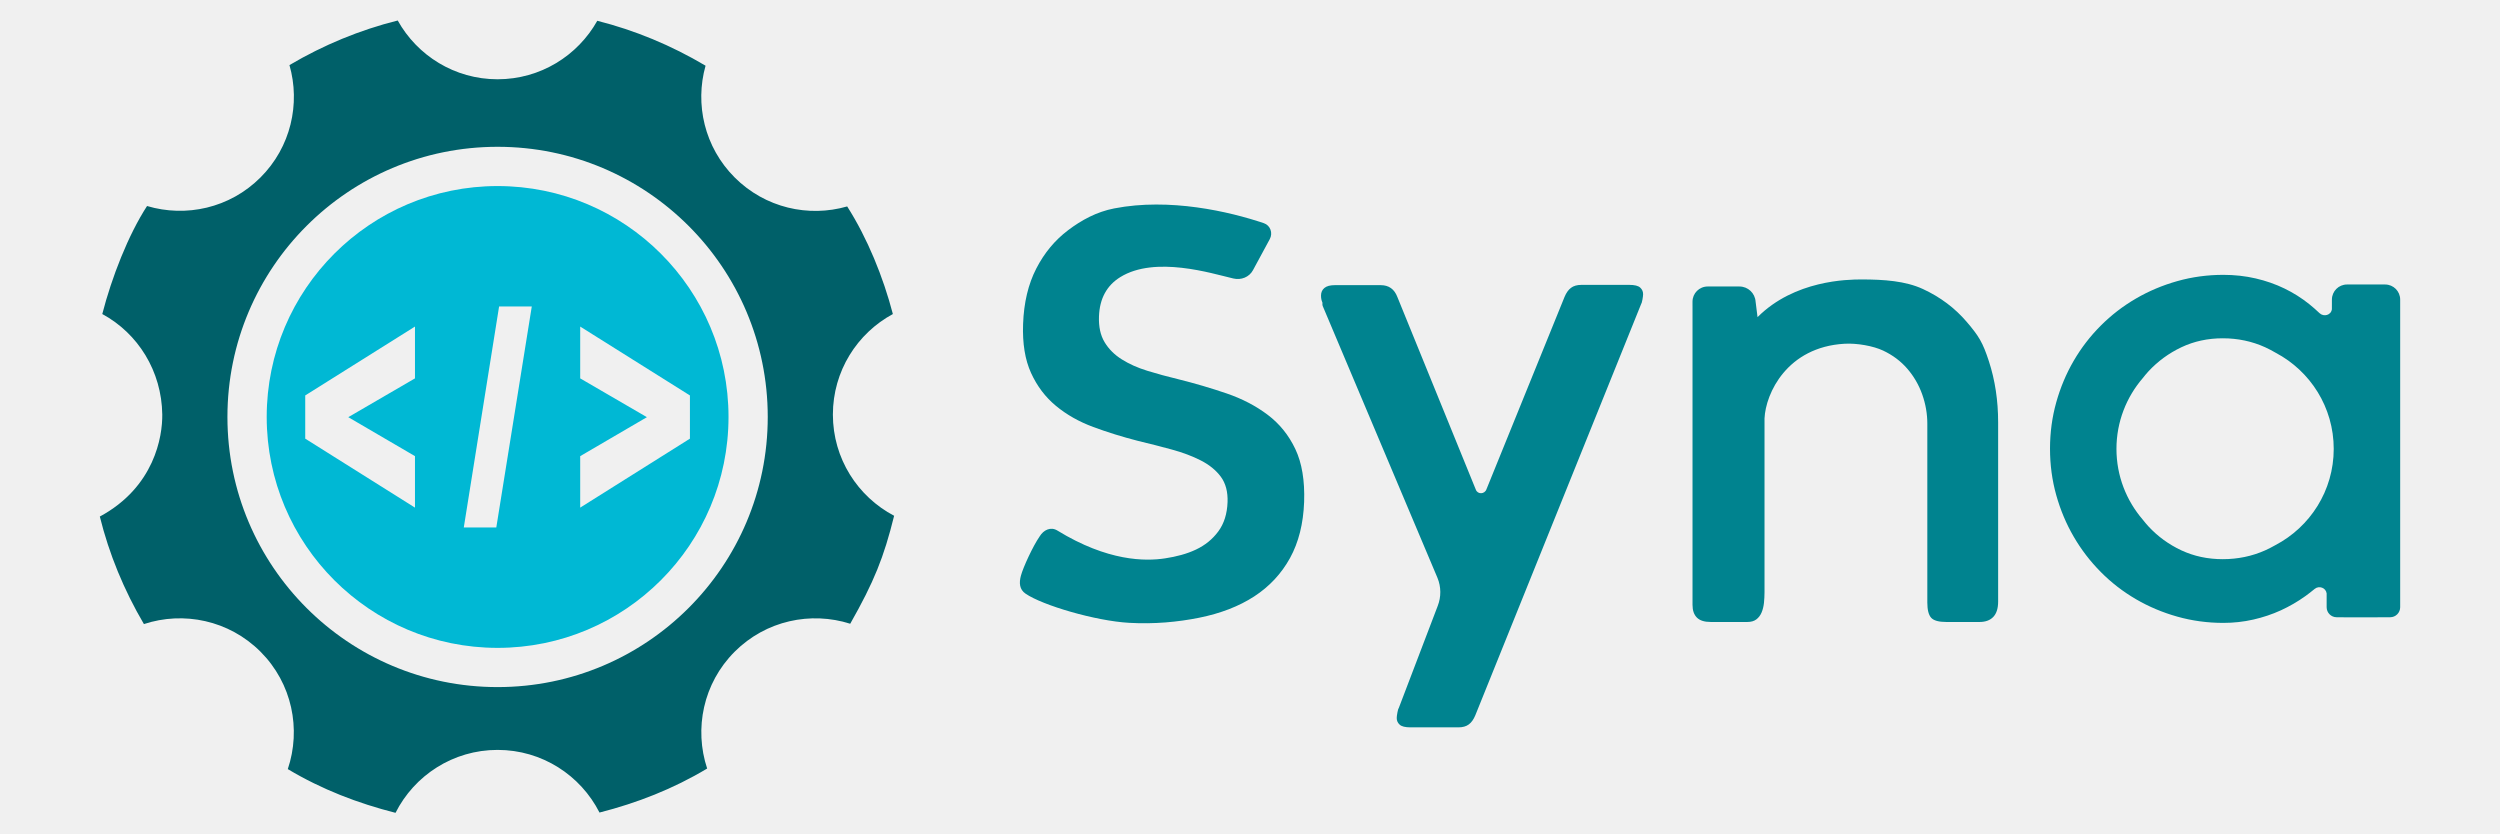
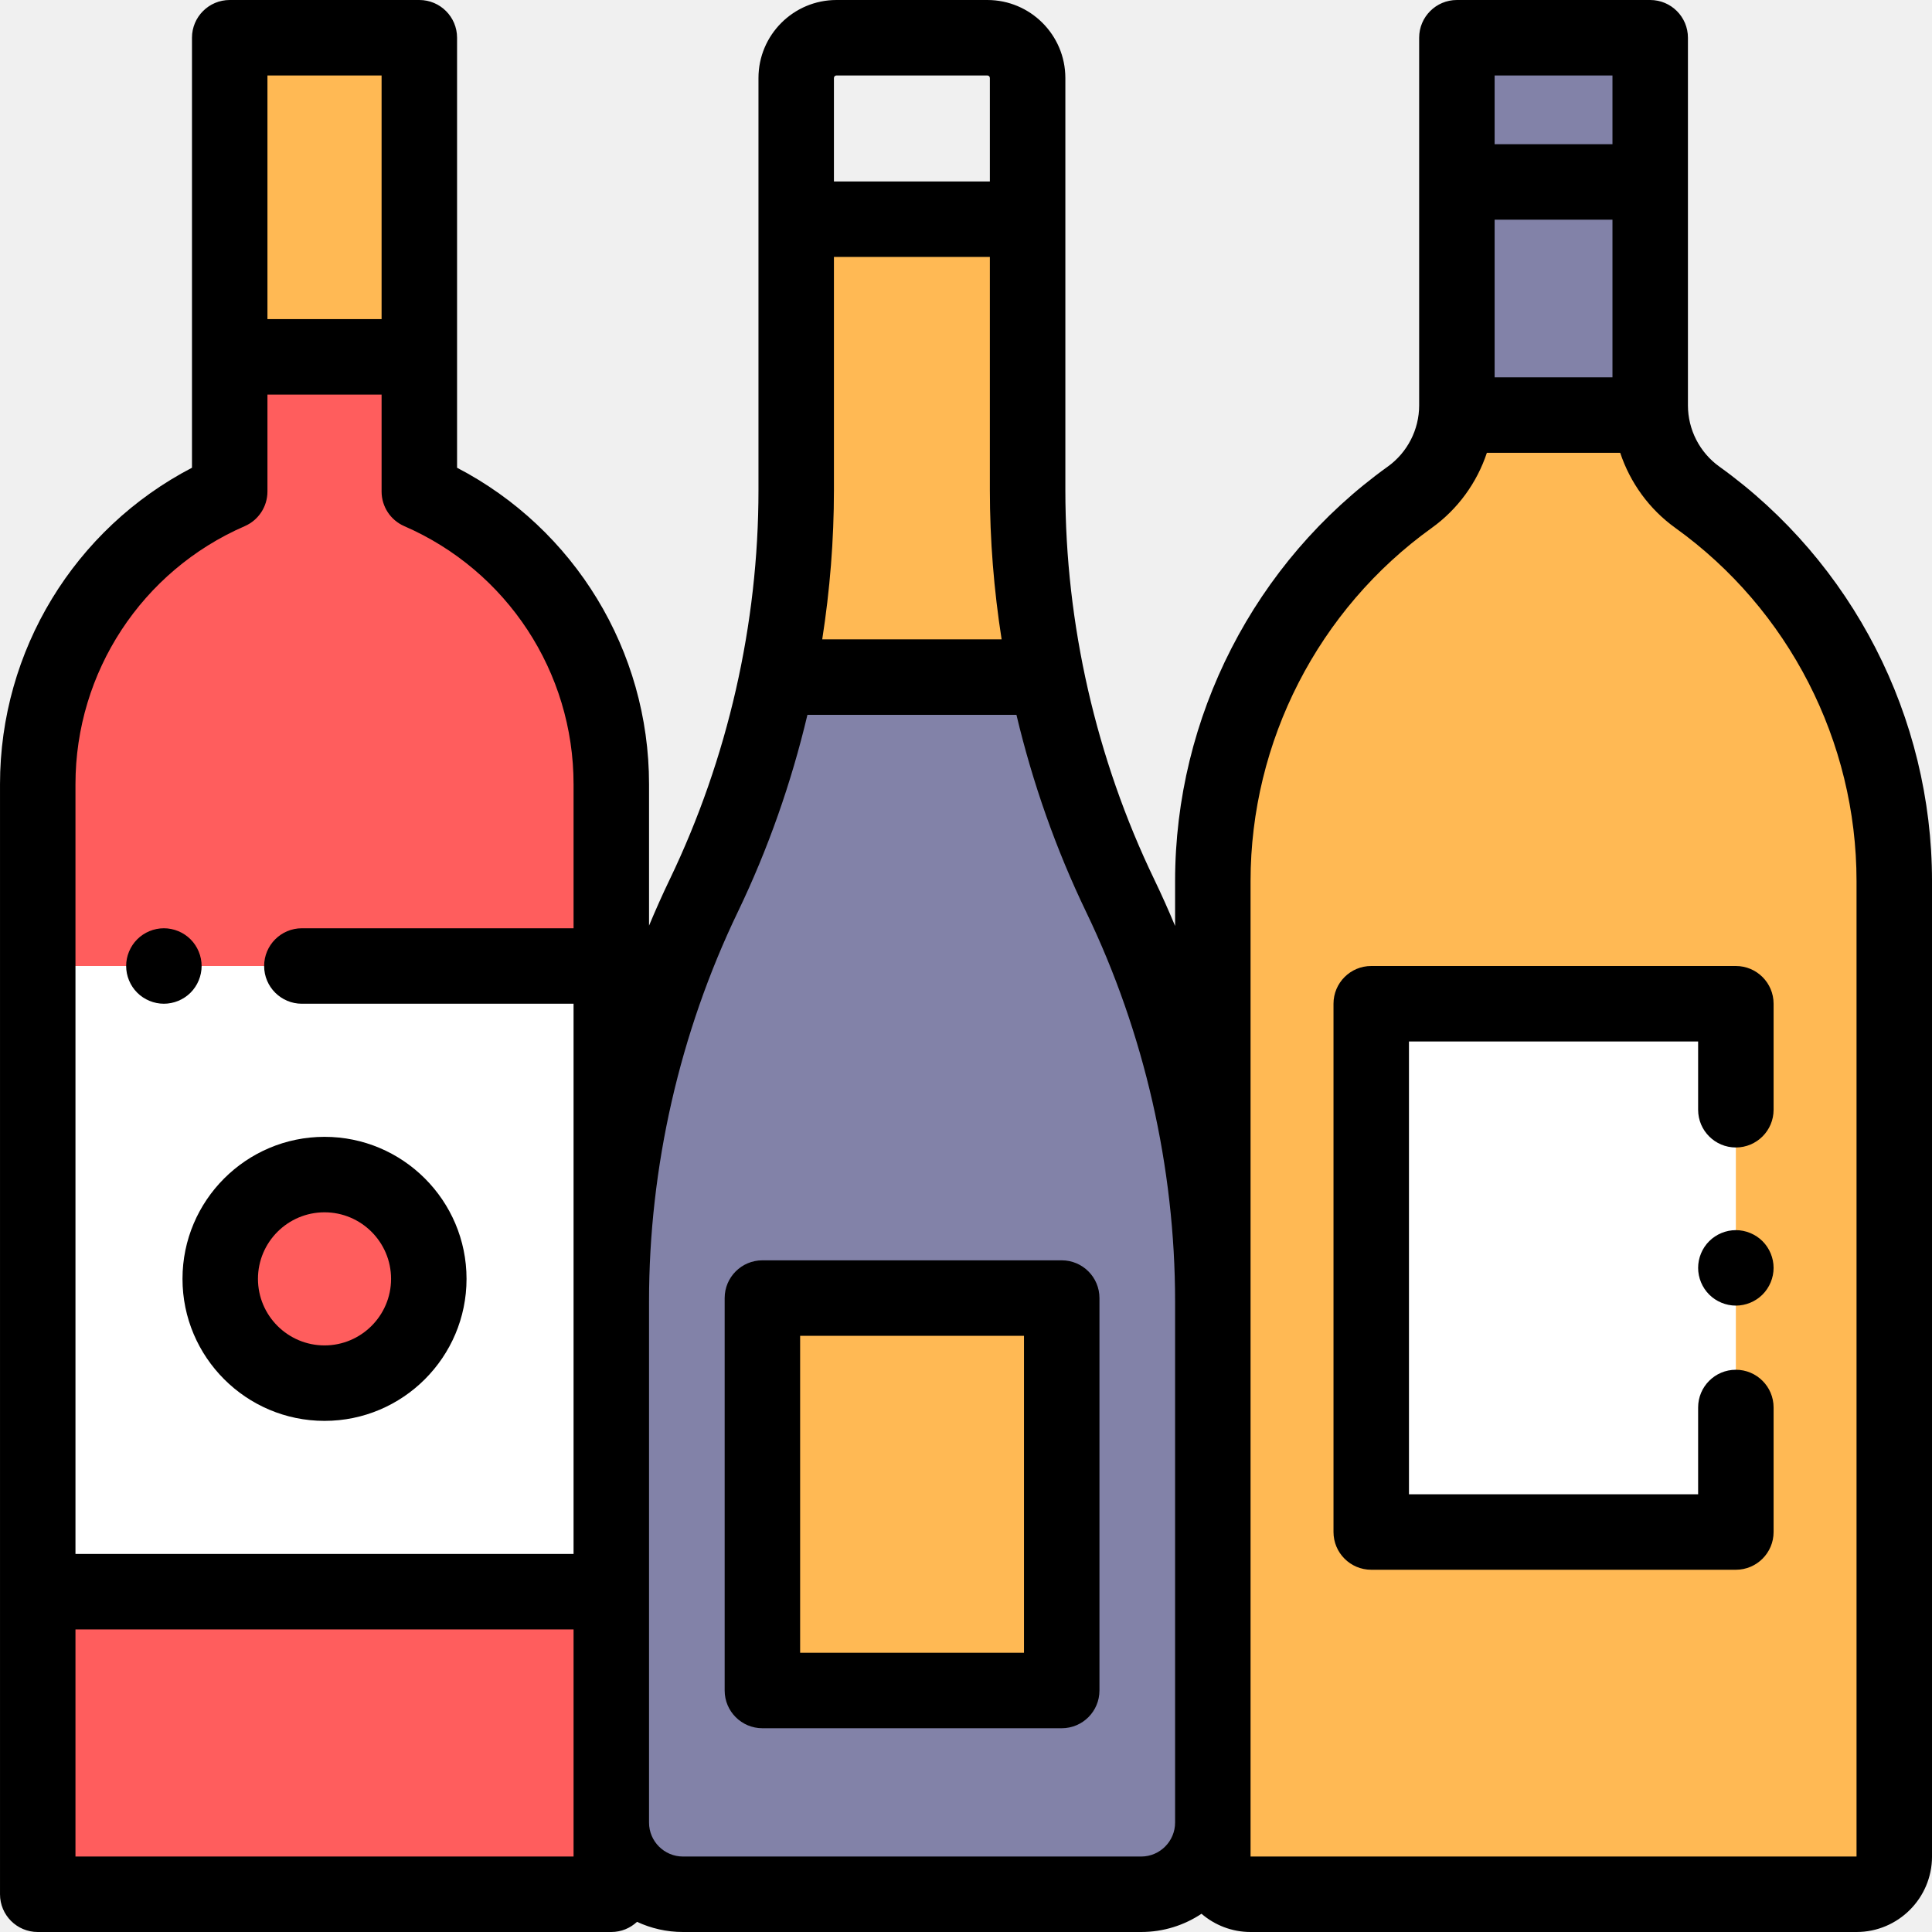
- <svg xmlns="http://www.w3.org/2000/svg" xml:space="preserve" enable-background="new 0 0 300 100" viewBox="0 0 300 100" height="100px" width="300px" y="0px" x="0px" id="Layer_1" version="1.1">
-   <defs id="defs23" />
-   <g transform="matrix(1.293572,0,0,1.293572,-44.03706,-14.67988)" id="g18">
-     <g id="g6">
-       <path style="fill:#006069" id="path2" d="m 111.307,49.808 c 0,-4.031 2.251,-7.537 5.564,-9.327 -0.896,-3.438 -2.358,-7.034 -4.238,-9.983 -3.587,1.035 -7.61,0.14 -10.435,-2.686 -2.809,-2.808 -3.707,-6.8 -2.703,-10.369 -3.177,-1.886 -6.558,-3.288 -10.044,-4.166 -1.815,3.235 -5.276,5.425 -9.249,5.425 -3.986,0 -7.455,-2.202 -9.263,-5.452 -3.497,0.874 -6.871,2.262 -10.044,4.136 1.028,3.583 0.135,7.604 -2.688,10.426 -2.85,2.85 -6.914,3.724 -10.523,2.648 -1.75,2.697 -3.275,6.615 -4.153,10.02 3.313,1.792 5.514,5.297 5.565,9.327 0.026,2.021 -0.715,6.72 -5.793,9.46 0.861,3.476 2.236,6.818 4.09,9.974 3.677,-1.211 7.887,-0.364 10.815,2.562 2.945,2.946 3.782,7.194 2.532,10.892 3.17,1.896 6.512,3.173 9.994,4.057 1.744,-3.462 5.328,-5.838 9.468,-5.838 4.129,0 7.705,2.364 9.454,5.812 3.487,-0.89 6.825,-2.188 9.987,-4.084 -1.221,-3.685 -0.378,-7.906 2.553,-10.838 2.901,-2.899 7.063,-3.759 10.719,-2.593 2.207,-3.89 3.117,-6.15 4.073,-10.016 -3.376,-1.774 -5.681,-5.31 -5.681,-9.387 z M 80.203,75.087 c -13.842,0 -25.062,-11.219 -25.062,-25.059 0,-13.843 11.22,-25.062 25.062,-25.062 13.841,0 25.061,11.218 25.061,25.062 0,13.84 -11.22,25.059 -25.061,25.059 z" />
-       <path style="fill:#00b8d4" id="path4" d="m 80.203,28.608 v 0 c -11.831,0 -21.419,9.59 -21.419,21.42 0,11.831 9.588,21.421 21.418,21.421 11.828,0 21.42,-9.589 21.423,-21.419 0,-10e-4 0,-10e-4 0,-10e-4 0,-11.831 -9.593,-21.421 -21.422,-21.421 z m -7.664,17.841 -6.188,3.599 6.188,3.615 v 4.776 L 62.358,52.04 v -4.008 l 10.181,-6.39 z m 7.544,13.831 h -3.016 l 3.276,-20.505 h 3.032 z m 17.962,-8.24 -10.179,6.399 v -4.776 l 6.188,-3.615 -6.188,-3.599 v -4.806 l 10.179,6.39 z" />
-     </g>
-     <g id="g16">
-       <path style="fill:#00838f" id="path8" d="m 170.904,77.701 c -0.158,0.381 -0.357,0.666 -0.603,0.848 -0.243,0.183 -0.566,0.274 -0.965,0.274 h -4.445 c -0.486,0 -0.821,-0.082 -1.004,-0.249 -0.184,-0.165 -0.275,-0.37 -0.275,-0.612 0,-0.123 0.022,-0.297 0.065,-0.522 0.045,-0.228 0.082,-0.357 0.118,-0.391 l 3.622,-9.496 c 0.324,-0.831 0.318,-1.763 -0.021,-2.589 l -10.65,-25.23 c 0,-0.035 -0.01,-0.062 -0.026,-0.079 V 39.42 c -0.089,-0.192 -0.131,-0.408 -0.131,-0.653 0,-0.296 0.105,-0.53 0.314,-0.705 0.209,-0.175 0.53,-0.261 0.965,-0.261 h 4.261 c 0.749,0 1.264,0.366 1.542,1.096 0,0 7.177,17.61 7.28,17.878 0.172,0.452 0.813,0.427 0.981,-0.028 l 7.246,-17.85 c 0.157,-0.382 0.357,-0.666 0.603,-0.848 0.241,-0.184 0.564,-0.274 0.965,-0.274 h 4.443 c 0.487,0 0.822,0.082 1.004,0.248 0.184,0.166 0.275,0.37 0.275,0.613 0,0.123 -0.022,0.296 -0.065,0.522 -0.043,0.227 -0.082,0.357 -0.117,0.392 z" />
-       <path style="fill:#00838f" id="path10" d="m 218.548,44.868 c -0.57,-1.754 -0.938,-2.344 -2.045,-3.644 -1.106,-1.298 -2.466,-2.32 -4.082,-3.066 -1.613,-0.746 -3.614,-0.886 -5.686,-0.886 -1.301,0 -6.222,0.065 -9.651,3.496 l -0.181,-1.44 c -0.053,-0.789 -0.708,-1.403 -1.499,-1.403 h -2.946 c -0.777,0 -1.407,0.628 -1.407,1.406 v 0.401 h 0.001 v 27.737 c 0,0.509 0.135,0.898 0.407,1.172 0.272,0.271 0.698,0.406 1.276,0.406 h 3.415 c 0.333,0 0.605,-0.079 0.817,-0.235 0.21,-0.158 0.373,-0.368 0.486,-0.631 0.114,-0.265 0.188,-0.563 0.226,-0.896 0.033,-0.334 0.052,-0.667 0.052,-1.001 V 50.161 c 0.107,-2.32 2.085,-6.619 7.425,-6.925 1.174,-0.067 2.676,0.211 3.571,0.632 0.896,0.421 1.645,0.983 2.25,1.685 0.607,0.703 1.067,1.497 1.383,2.383 0.315,0.886 0.474,1.795 0.474,2.724 v 16.598 c 0,0.667 0.119,1.132 0.355,1.396 0.237,0.264 0.707,0.394 1.409,0.394 h 3.068 c 0.561,0 0.99,-0.157 1.289,-0.473 0.299,-0.316 0.448,-0.79 0.448,-1.422 V 50.528 c 0.001,-2.017 -0.284,-3.904 -0.855,-5.66 z" />
-       <path style="fill:#00838f" id="path12" d="m 255.303,37.74 h -3.538 c -0.771,0 -1.397,0.624 -1.399,1.396 l -0.003,0.901 c -0.072,0.548 -0.751,0.739 -1.151,0.357 -0.302,-0.288 -0.616,-0.565 -0.948,-0.831 -0.705,-0.566 -1.472,-1.05 -2.297,-1.45 -0.829,-0.402 -1.719,-0.714 -2.67,-0.935 -0.95,-0.221 -1.951,-0.333 -3,-0.333 -1.476,0 -2.897,0.193 -4.267,0.579 -1.367,0.384 -2.651,0.926 -3.847,1.622 -1.198,0.698 -2.284,1.533 -3.258,2.509 -0.976,0.976 -1.813,2.061 -2.509,3.257 -0.697,1.196 -1.237,2.484 -1.623,3.861 -0.385,1.377 -0.578,2.812 -0.578,4.304 0,1.491 0.193,2.925 0.578,4.303 0.386,1.376 0.926,2.663 1.623,3.859 0.695,1.197 1.533,2.286 2.509,3.271 0.974,0.984 2.06,1.822 3.258,2.521 1.195,0.697 2.479,1.238 3.847,1.622 1.369,0.386 2.791,0.579 4.267,0.579 0.951,0 1.878,-0.103 2.778,-0.308 0.901,-0.205 1.755,-0.491 2.56,-0.86 0.802,-0.37 1.553,-0.803 2.25,-1.304 0.305,-0.218 0.597,-0.445 0.879,-0.678 0.415,-0.343 1.04,-0.107 1.113,0.411 v 1.285 c 0,0.514 0.415,0.93 0.931,0.93 h 0.58 c 0.034,0.003 0.062,0.007 0.1,0.007 h 3.072 c 0.063,0 0.124,-0.004 0.188,-0.007 h 1.021 c 0.514,0 0.93,-0.416 0.93,-0.93 v -0.515 -2.131 -25.114 -0.69 -0.093 c -0.002,-0.771 -0.627,-1.395 -1.396,-1.395 z M 245.12,61.92 c -0.305,0.172 -0.618,0.335 -0.944,0.482 -1.223,0.546 -2.536,0.819 -3.94,0.819 -1.387,0 -2.664,-0.273 -3.835,-0.819 -1.17,-0.547 -2.188,-1.288 -3.055,-2.223 -0.186,-0.2 -0.356,-0.411 -0.525,-0.623 -1.519,-1.765 -2.442,-4.057 -2.442,-6.566 0,-2.512 0.925,-4.803 2.443,-6.568 0.168,-0.213 0.339,-0.423 0.524,-0.623 0.867,-0.936 1.885,-1.681 3.055,-2.236 1.171,-0.554 2.448,-0.832 3.835,-0.832 1.404,0 2.718,0.278 3.94,0.832 0.343,0.157 0.671,0.332 0.99,0.519 3.192,1.691 5.368,5.044 5.368,8.908 0,3.882 -2.198,7.245 -5.414,8.93 z" />
-       <path style="fill:#00838f" id="path14" d="m 154.207,53.007 c -0.611,-1.289 -1.467,-2.35 -2.563,-3.177 -1.098,-0.829 -2.367,-1.489 -3.805,-1.982 -1.439,-0.493 -2.949,-0.937 -4.532,-1.331 -1.006,-0.242 -1.955,-0.5 -2.846,-0.777 -0.893,-0.276 -1.678,-0.629 -2.357,-1.056 -0.68,-0.428 -1.211,-0.959 -1.592,-1.593 -0.382,-0.634 -0.555,-1.429 -0.521,-2.385 0.059,-1.652 0.716,-2.87 1.976,-3.651 3.239,-2.008 8.547,-0.322 10.327,0.088 0.057,0.013 0.115,0.027 0.171,0.041 0.71,0.17 1.464,-0.126 1.811,-0.77 l 1.558,-2.88 c 0.307,-0.566 0.061,-1.274 -0.546,-1.481 -3.213,-1.084 -8.741,-2.37 -13.882,-1.372 -1.645,0.319 -3.046,1.093 -4.271,2.017 -1.226,0.924 -2.212,2.109 -2.958,3.559 -0.747,1.448 -1.156,3.167 -1.226,5.155 -0.065,1.802 0.182,3.313 0.739,4.535 0.557,1.223 1.328,2.241 2.314,3.056 0.985,0.815 2.137,1.467 3.453,1.954 1.316,0.488 2.702,0.918 4.153,1.291 1.099,0.264 2.146,0.529 3.141,0.803 0.996,0.27 1.891,0.606 2.685,1.01 0.793,0.405 1.413,0.911 1.862,1.517 0.447,0.609 0.655,1.392 0.621,2.347 -0.039,1.09 -0.325,1.996 -0.857,2.719 -0.534,0.723 -1.226,1.286 -2.076,1.687 -0.85,0.403 -1.807,0.652 -2.861,0.814 -1.848,0.282 -5.323,0.282 -9.994,-2.581 -0.613,-0.376 -1.278,-0.063 -1.649,0.553 -0.622,0.902 -1.523,2.855 -1.732,3.633 -0.182,0.673 -0.142,1.279 0.433,1.672 1.573,1.081 6.498,2.53 9.602,2.704 2.343,0.132 4.511,-0.074 6.498,-0.472 1.988,-0.4 3.687,-1.057 5.101,-1.973 1.414,-0.919 2.522,-2.105 3.327,-3.561 0.8,-1.454 1.239,-3.196 1.312,-5.223 0.066,-1.97 -0.205,-3.6 -0.816,-4.89 z" />
-     </g>
-   </g>
+ <svg xmlns="http://www.w3.org/2000/svg" height="512pt" viewBox="0 0 512 512" width="512pt">
+   <path d="m437.32 107.441v-97.441h-51.23v97.441c0 9.648-4.648 18.703-12.484 24.328-32.766 23.527-52.199 61.395-52.199 101.73v258.5c0 5.523 4.48 10 10 10h160.594c5.523 0 10-4.477 10-10v-258.5c0-40.336-19.43-78.203-52.195-101.73-7.836-5.625-12.484-14.68-12.484-24.328zm0 0" fill="#ffb954" />
+   <path d="m437.32 10h-51.23v100h51.23zm0 0" fill="#8282a8" />
+   <path d="m111.125 130.262v-120.262h-50.25v120.262c-30.891 13.418-50.875 43.883-50.875 77.562v294.176h152v-294.176c0-33.68-19.984-64.145-50.875-77.562zm0 0" fill="#ff5d5d" />
+   <path d="m60.875 10h50.25v84.574h-50.25zm0 0" fill="#ffb954" />
+   <path d="m10 256h152v165.816h-152zm0 0" fill="#fff" />
+   <path d="m113.637 338.91c0 15.262-12.375 27.637-27.637 27.637s-27.637-12.375-27.637-27.637c0-15.266 12.375-27.637 27.637-27.637s27.637 12.371 27.637 27.637zm0 0" fill="#ff5d5d" />
+   <path d="m363.391 266h96.629v140h-96.629zm0 0" fill="#fff" />
+   <path d="m245 58.082h27.324v71.766c0 37.234 8.391 73.988 24.543 107.531 16.152 33.543 24.543 70.297 24.543 107.527v138.094c0 10.492-8.508 19-19 19h-121.41c-10.492 0-19-8.508-19-19v-138.18c0-37.176 8.363-73.875 24.469-107.379l.059-.125c16.109-33.504 24.473-70.203 24.473-107.379v-71.855zm0 0" fill="#8282a8" />
+   <path d="m245 58.082h-34v71.852c0 16.68-1.695 33.262-5.008 49.504h71.359c-3.324-16.27-5.027-32.879-5.027-49.59v-71.766zm0 0" fill="#ffb954" />
+   <path d="m202.043 344h79.324v104h-79.324zm0 0" fill="#ffb954" />
+   <path d="m455.637 123.648c-5.207-3.738-8.316-9.801-8.316-16.207v-97.441c0-5.523-4.477-10-10-10h-51.23c-5.523 0-10 4.477-10 10v97.441c0 6.406-3.109 12.469-8.316 16.207-35.293 25.336-56.363 66.402-56.363 109.852v11.887c-1.738-4.164-3.574-8.285-5.531-12.348-15.406-31.996-23.551-67.68-23.551-103.191v-109.18c-.004-11.398-9.273-20.668-20.668-20.668h-39.992c-11.398 0-20.668 9.27-20.668 20.668v109.27c0 35.457-8.121 71.09-23.512 103.109l-.031.062c-1.93 4.012-3.738 8.082-5.457 12.195v-37.48c0-35.445-19.762-67.676-50.875-83.867v-113.957c0-5.523-4.48-10-10-10h-50.25c-5.52 0-10 4.477-10 10v113.957c-31.113 16.191-50.875 48.422-50.875 83.867v294.176c0 5.523 4.477 10 10 10h152c2.637 0 5.027-1.027 6.812-2.695 3.707 1.727 7.836 2.695 12.188 2.695h121.41c5.91 0 11.41-1.781 16-4.832 3.5 3.004 8.035 4.832 13 4.832h160.59c11.027 0 20-8.973 20-20v-258.5c0-43.445-21.07-84.516-56.363-109.852zm-59.547-23.648v-41.789h31.23v41.789zm31.23-80v18.211h-31.23v-18.211zm-206.32 109.938v-61.855h41.324v61.766c0 13.234 1.07 26.484 3.117 39.594h-47.543c2.039-13.082 3.102-26.301 3.102-39.504zm0-109.27c0-.367.301-.668.668-.668h39.992c.367 0 .664.301.664.668v27.414h-41.324zm-119.875-.668v64.574h-30.25v-64.574zm-36.266 119.434c3.652-1.586 6.016-5.188 6.016-9.172v-25.688h30.25v25.688c0 3.98 2.363 7.586 6.016 9.172 27.25 11.836 44.859 38.68 44.859 68.391v38.176h-72c-5.523 0-10 4.477-10 10s4.477 10 10 10h72v145.816h-132v-203.992c0-29.711 17.609-56.555 44.859-68.391zm87.141 352.566h-132v-60.184h132zm150.41 0h-121.41c-4.965 0-9-4.035-9-9v-138.18c0-35.457 8.121-71.09 23.512-103.109l.031-.062c7.996-16.637 14.164-34.195 18.434-52.211h55.391c4.285 18.039 10.469 35.621 18.492 52.281 15.406 31.992 23.551 67.676 23.551 103.188v138.094c0 4.965-4.039 9-9 9zm189.59 0h-160.59v-258.5c0-37.02 17.953-72.016 48.027-93.605 6.918-4.969 11.973-11.988 14.598-19.895h35.336c2.629 7.906 7.684 14.926 14.602 19.895 30.074 21.59 48.027 56.586 48.027 93.605zm0 0" />
+   <path d="m43.43 266c2.629 0 5.211-1.07 7.07-2.93 1.859-1.859 2.93-4.441 2.93-7.07s-1.07-5.211-2.93-7.07c-1.859-1.859-4.441-2.93-7.07-2.93-2.629 0-5.211 1.07-7.07 2.93-1.859 1.859-2.93 4.441-2.93 7.07s1.07 5.211 2.93 7.07c1.859 1.859 4.441 2.93 7.07 2.93zm0 0" />
+   <path d="m86 376.547c20.754 0 37.637-16.887 37.637-37.637 0-20.754-16.883-37.637-37.637-37.637s-37.637 16.883-37.637 37.637c0 20.75 16.883 37.637 37.637 37.637zm0-55.273c9.727 0 17.637 7.91 17.637 17.637 0 9.723-7.91 17.637-17.637 17.637s-17.637-7.914-17.637-17.637c0-9.727 7.91-17.637 17.637-17.637zm0 0" />
+   <path d="m460.02 326c-2.629 0-5.211 1.07-7.07 2.93-1.859 1.859-2.93 4.43-2.93 7.07 0 2.629 1.07 5.211 2.93 7.07 1.859 1.859 4.441 2.93 7.07 2.93 2.629 0 5.211-1.07 7.07-2.93 1.859-1.859 2.93-4.441 2.93-7.07s-1.07-5.211-2.93-7.07c-1.859-1.859-4.441-2.93-7.07-2.93zm0 0" />
+   <path d="m353.391 266v140c0 5.523 4.477 10 10 10h96.629c5.52 0 10-4.477 10-10v-33c0-5.523-4.48-10-10-10-5.523 0-10 4.477-10 10v23h-76.629v-120h76.629v18.094c0 5.523 4.477 10 10 10 5.52 0 10-4.477 10-10v-28.094c0-5.523-4.48-10-10-10h-96.629c-5.523 0-10 4.477-10 10zm0 0" />
+   <path d="m281.367 334h-79.324c-5.523 0-10 4.477-10 10v104c0 5.523 4.477 10 10 10h79.324c5.523 0 10-4.477 10-10v-104c0-5.523-4.477-10-10-10zm-10 104h-59.324v-84h59.324zm0 0" />
</svg>
